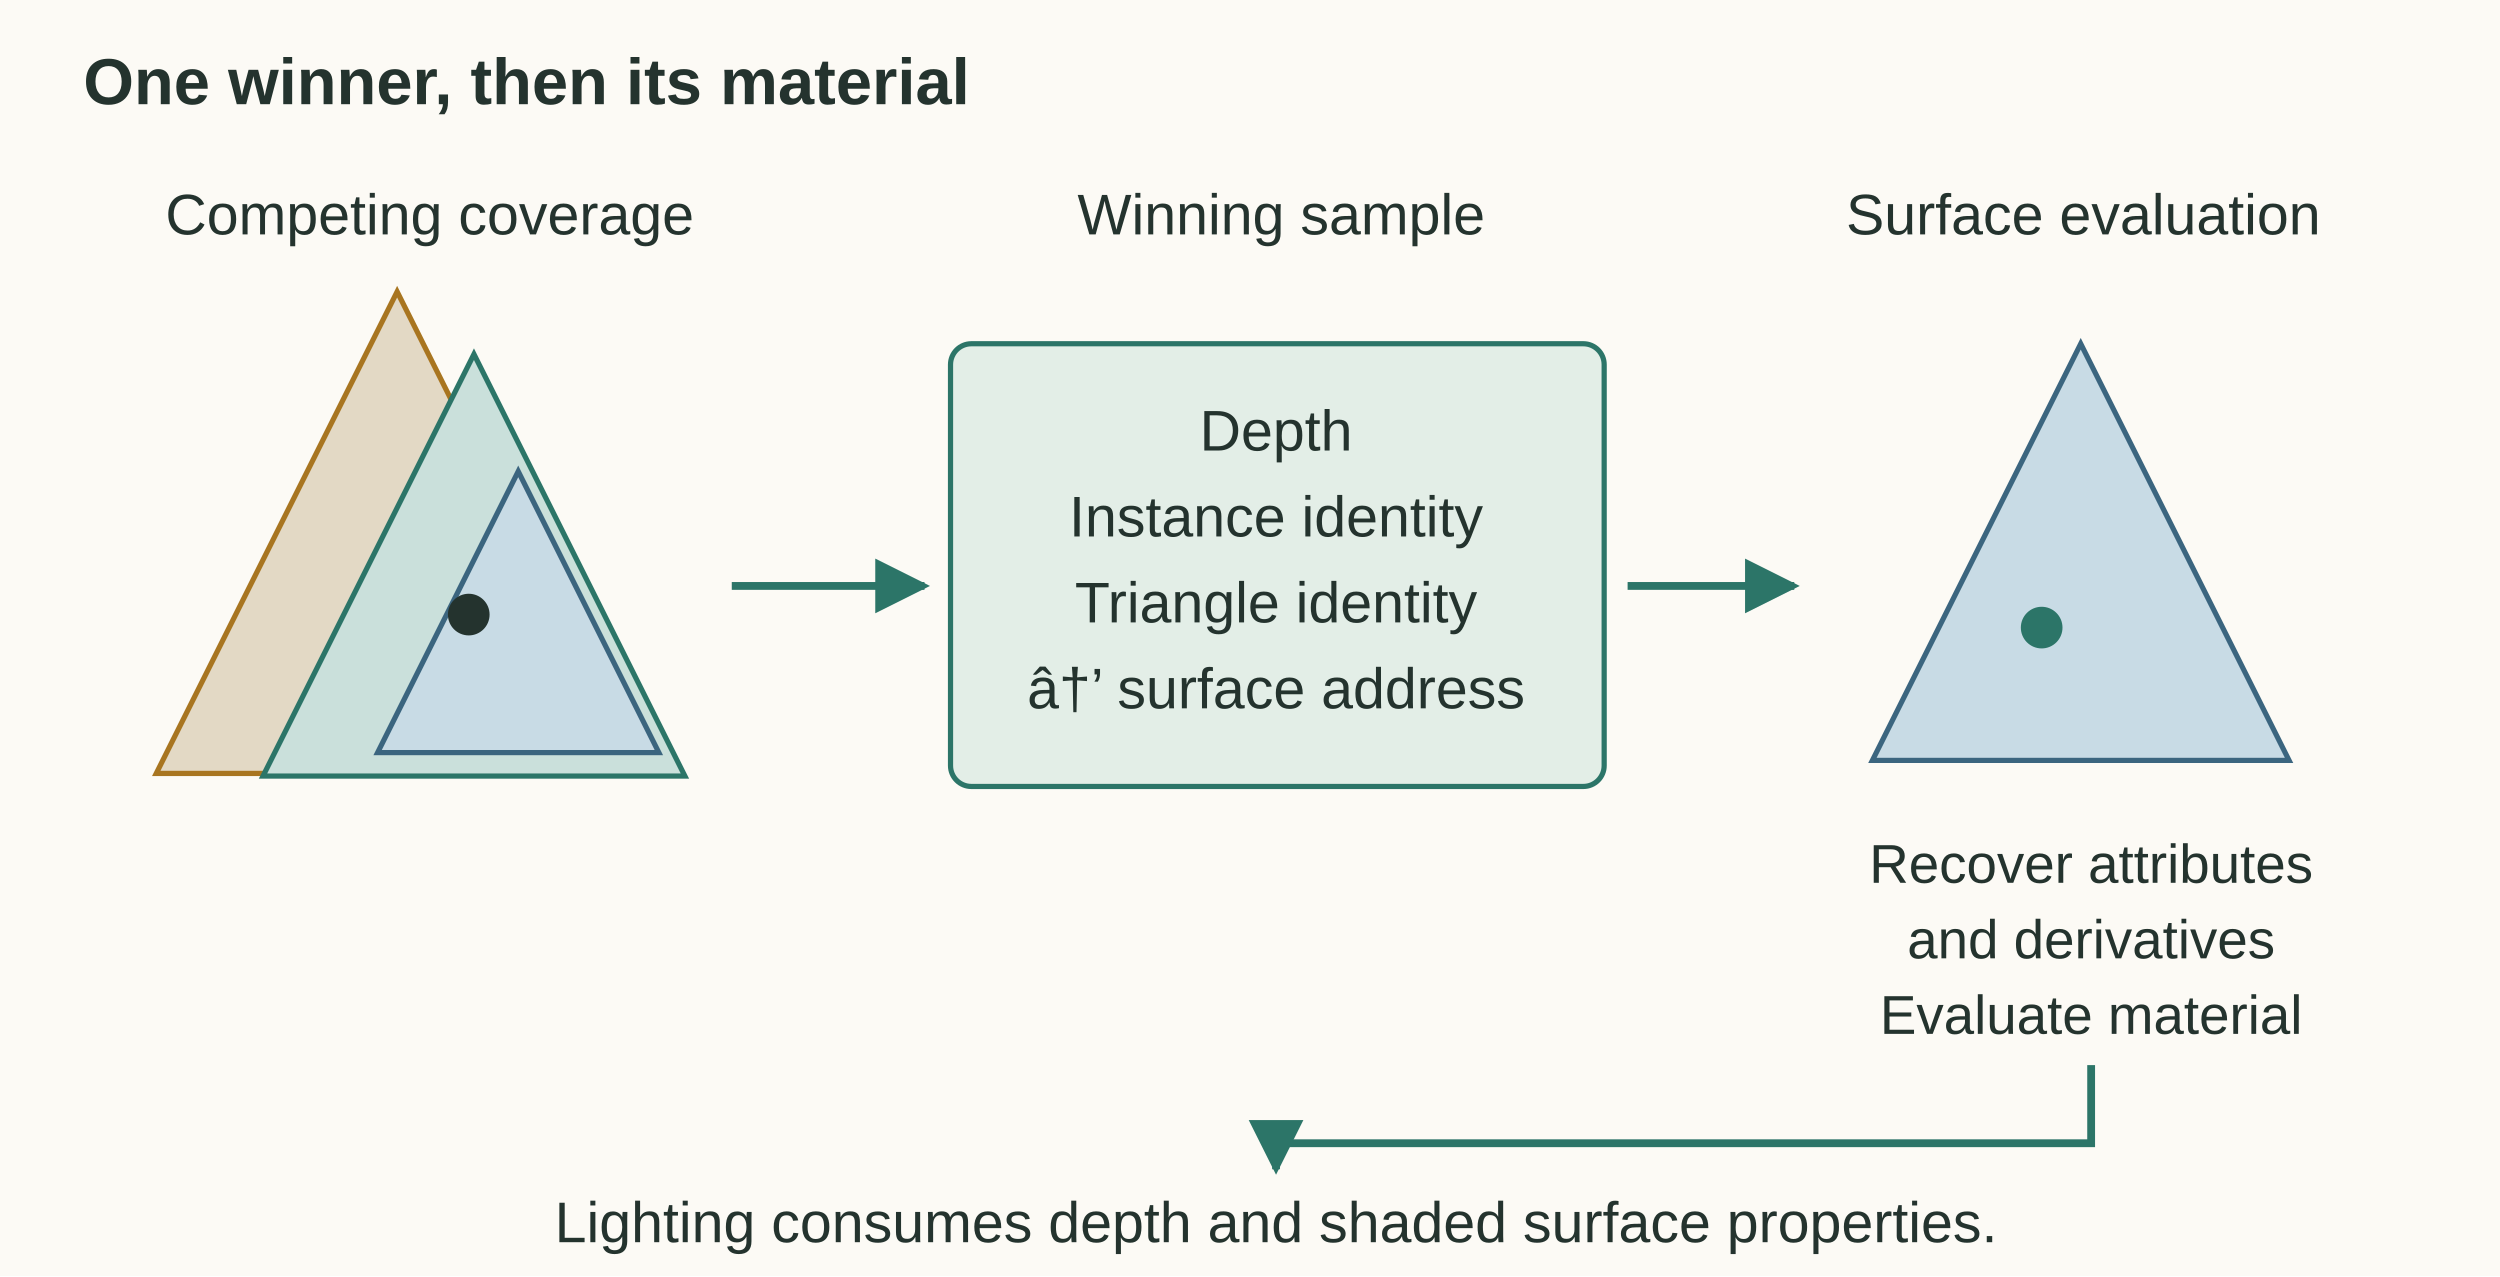
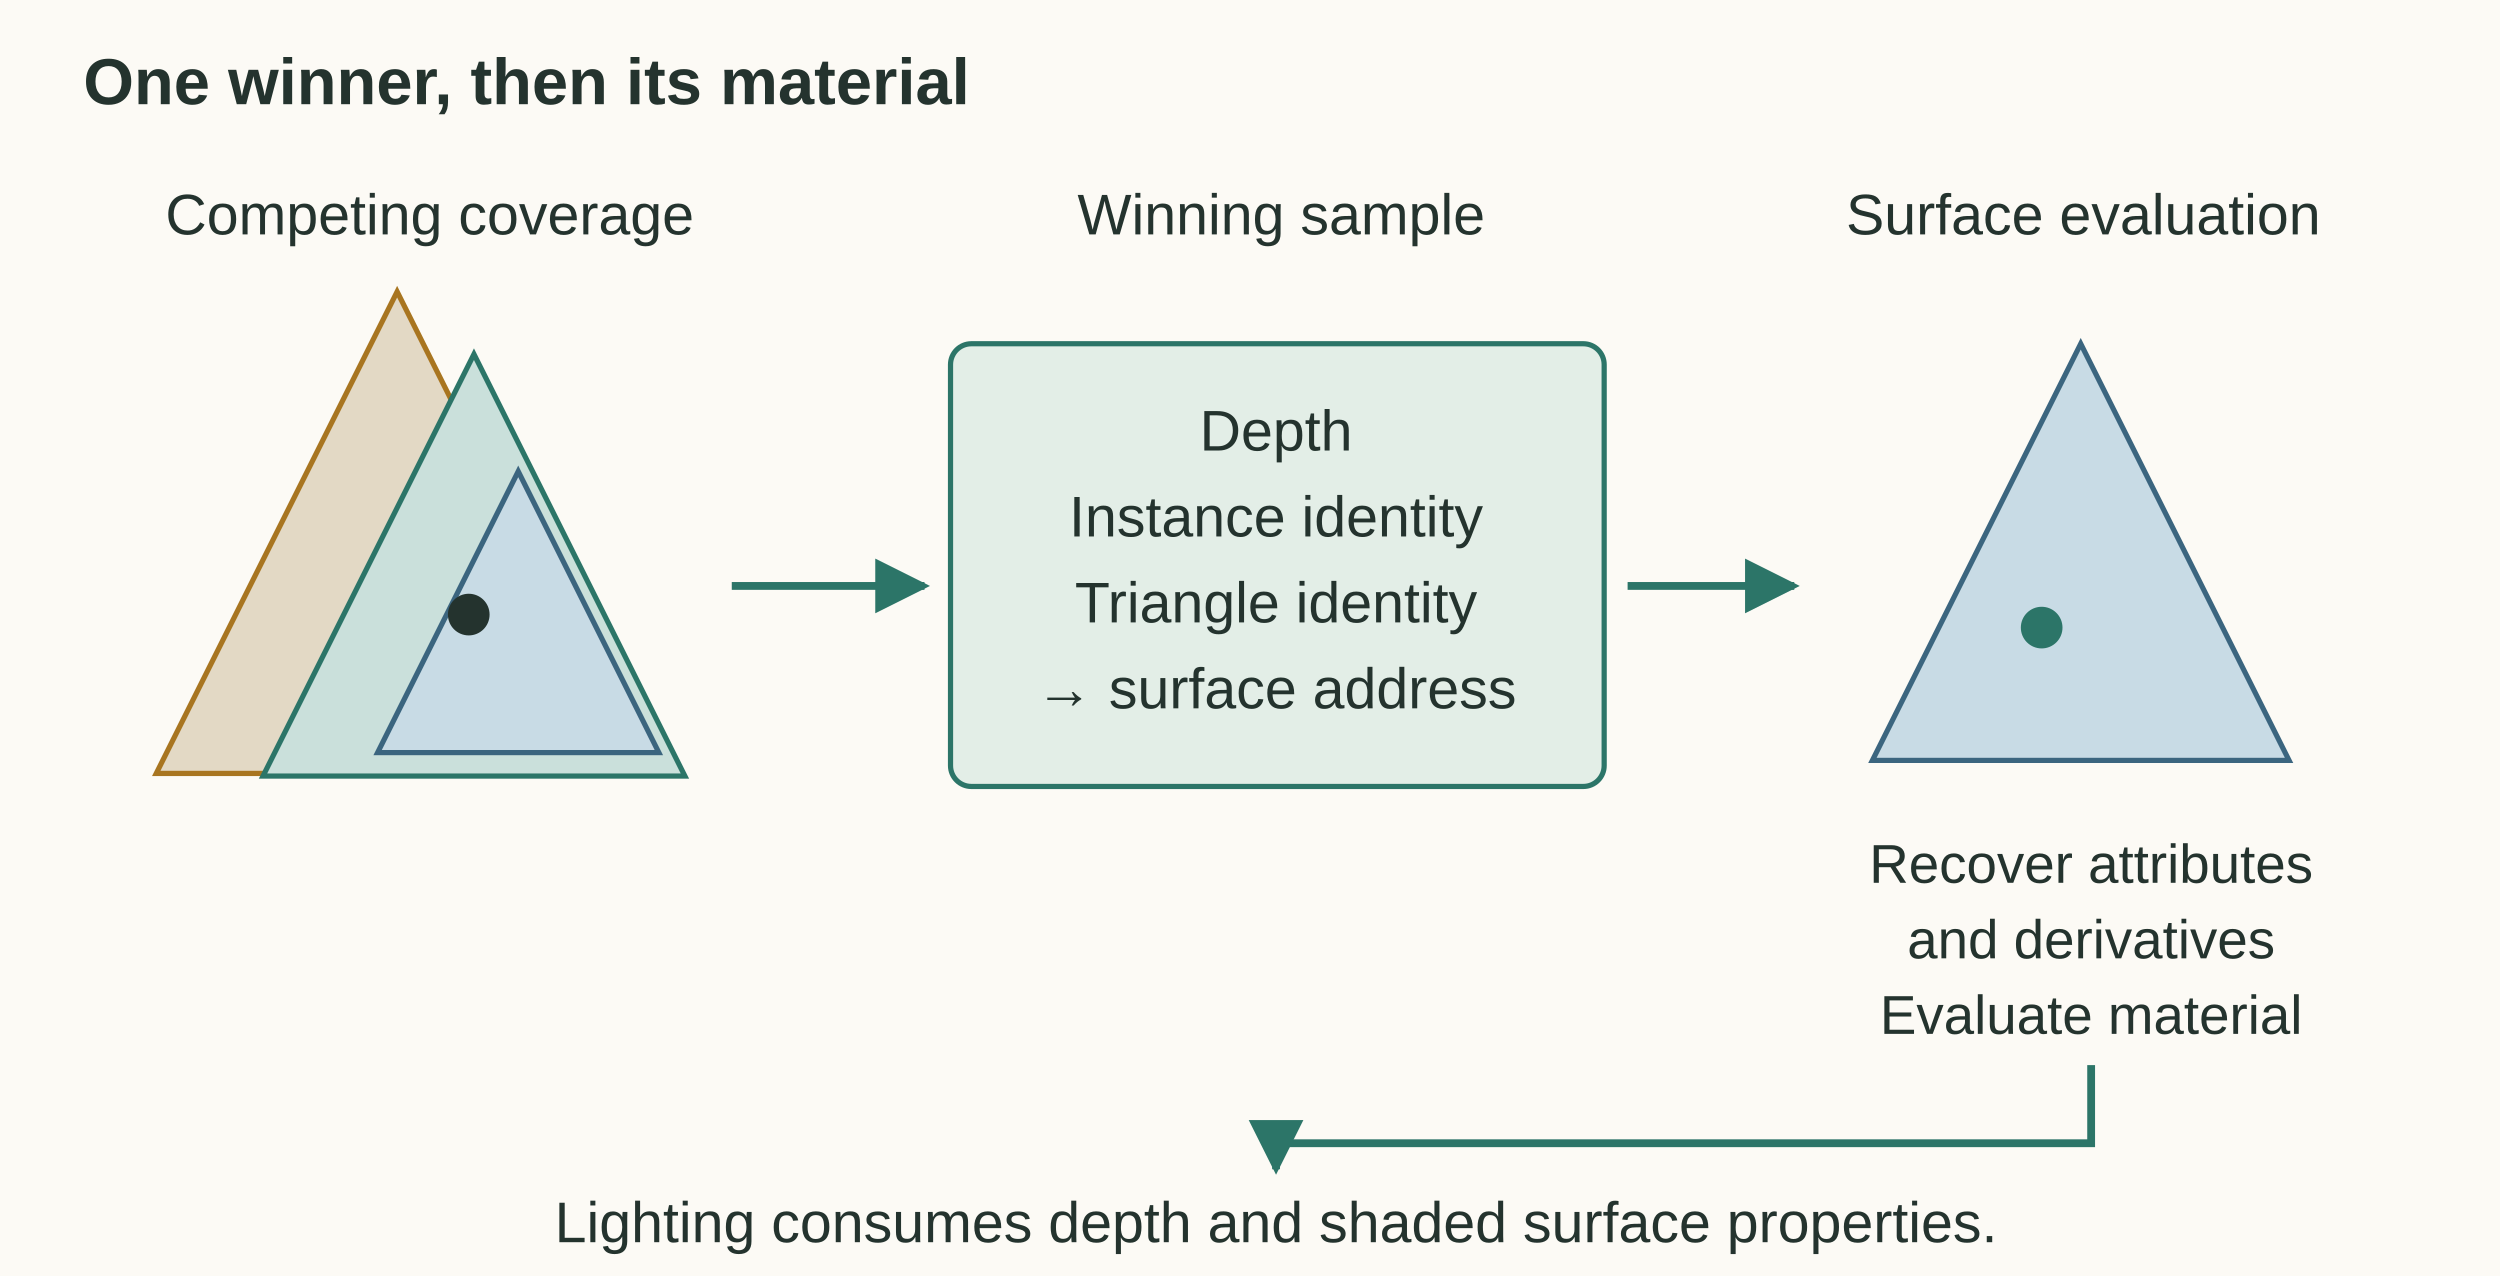
<svg xmlns="http://www.w3.org/2000/svg" viewBox="0 0 960 490" role="img" aria-labelledby="title desc">
  <defs>
    <marker id="arrow" viewBox="0 0 10 10" refX="9" refY="5" markerWidth="7" markerHeight="7" orient="auto-start-reverse">
      <path d="M0 0 L10 5 L0 10Z" fill="#2c7568" />
    </marker>
  </defs>
  <rect width="960" height="490" fill="#fcfaf5" />
  <text x="32" y="40" fill="#24332e" font-family="Arial, sans-serif" font-size="25" text-anchor="start" font-weight="bold">One winner, then its material</text>
  <text x="165" y="90" fill="#24332e" font-family="Arial, sans-serif" font-size="22" text-anchor="middle" font-weight="normal">Competing coverage</text>
  <text x="492" y="90" fill="#24332e" font-family="Arial, sans-serif" font-size="22" text-anchor="middle" font-weight="normal">Winning sample</text>
  <text x="800" y="90" fill="#24332e" font-family="Arial, sans-serif" font-size="22" text-anchor="middle" font-weight="normal">Surface evaluation</text>
  <path d="M60 297 L152.5 112 L245 297 Z" fill="#e3d9c5" stroke="#a87520" stroke-width="2" />
  <path d="M101 298 L182.0 136 L263 298 Z" fill="#cae0db" stroke="#2c7568" stroke-width="2" />
  <path d="M145 289 L199.0 181 L253 289 Z" fill="#c8dbe5" stroke="#3b657f" stroke-width="2" />
  <circle cx="180" cy="236" r="7" fill="#24332e" stroke="#24332e" stroke-width="2" />
  <line x1="281" y1="225" x2="355" y2="225" stroke="#2c7568" stroke-width="3" marker-end="url(#arrow)" />
  <rect x="365" y="132" width="251" height="170" rx="8" fill="#e3eee7" stroke="#2c7568" stroke-width="2" />
  <text x="490" y="173" fill="#24332e" font-family="Arial, sans-serif" font-size="22" text-anchor="middle" font-weight="normal">Depth</text>
  <text x="490" y="206" fill="#24332e" font-family="Arial, sans-serif" font-size="22" text-anchor="middle" font-weight="normal">Instance identity</text>
  <text x="490" y="239" fill="#24332e" font-family="Arial, sans-serif" font-size="22" text-anchor="middle" font-weight="normal">Triangle identity</text>
-   <text x="490" y="272" fill="#24332e" font-family="Arial, sans-serif" font-size="22" text-anchor="middle" font-weight="normal">â†’ surface address</text>
+   <text x="490" y="272" fill="#24332e" font-family="Arial, sans-serif" font-size="22" text-anchor="middle" font-weight="normal">→ surface address</text>
  <line x1="625" y1="225" x2="689" y2="225" stroke="#2c7568" stroke-width="3" marker-end="url(#arrow)" />
  <path d="M719 292 L799.0 132 L879 292 Z" fill="#c8dbe5" stroke="#3b657f" stroke-width="2" />
  <circle cx="784" cy="241" r="7" fill="#2c7568" stroke="#2c7568" stroke-width="2" />
  <text x="803" y="339" fill="#24332e" font-family="Arial, sans-serif" font-size="21" text-anchor="middle" font-weight="normal">Recover attributes</text>
  <text x="803" y="368" fill="#24332e" font-family="Arial, sans-serif" font-size="21" text-anchor="middle" font-weight="normal">and derivatives</text>
  <text x="803" y="397" fill="#24332e" font-family="Arial, sans-serif" font-size="21" text-anchor="middle" font-weight="normal">Evaluate material</text>
  <path d="M803 409 L803 439 L490 439 L490 449" fill="none" stroke="#2c7568" stroke-width="3" marker-end="url(#arrow)" />
  <text x="490" y="477" fill="#24332e" font-family="Arial, sans-serif" font-size="22" text-anchor="middle" font-weight="normal">Lighting consumes depth and shaded surface properties.</text>
</svg>
